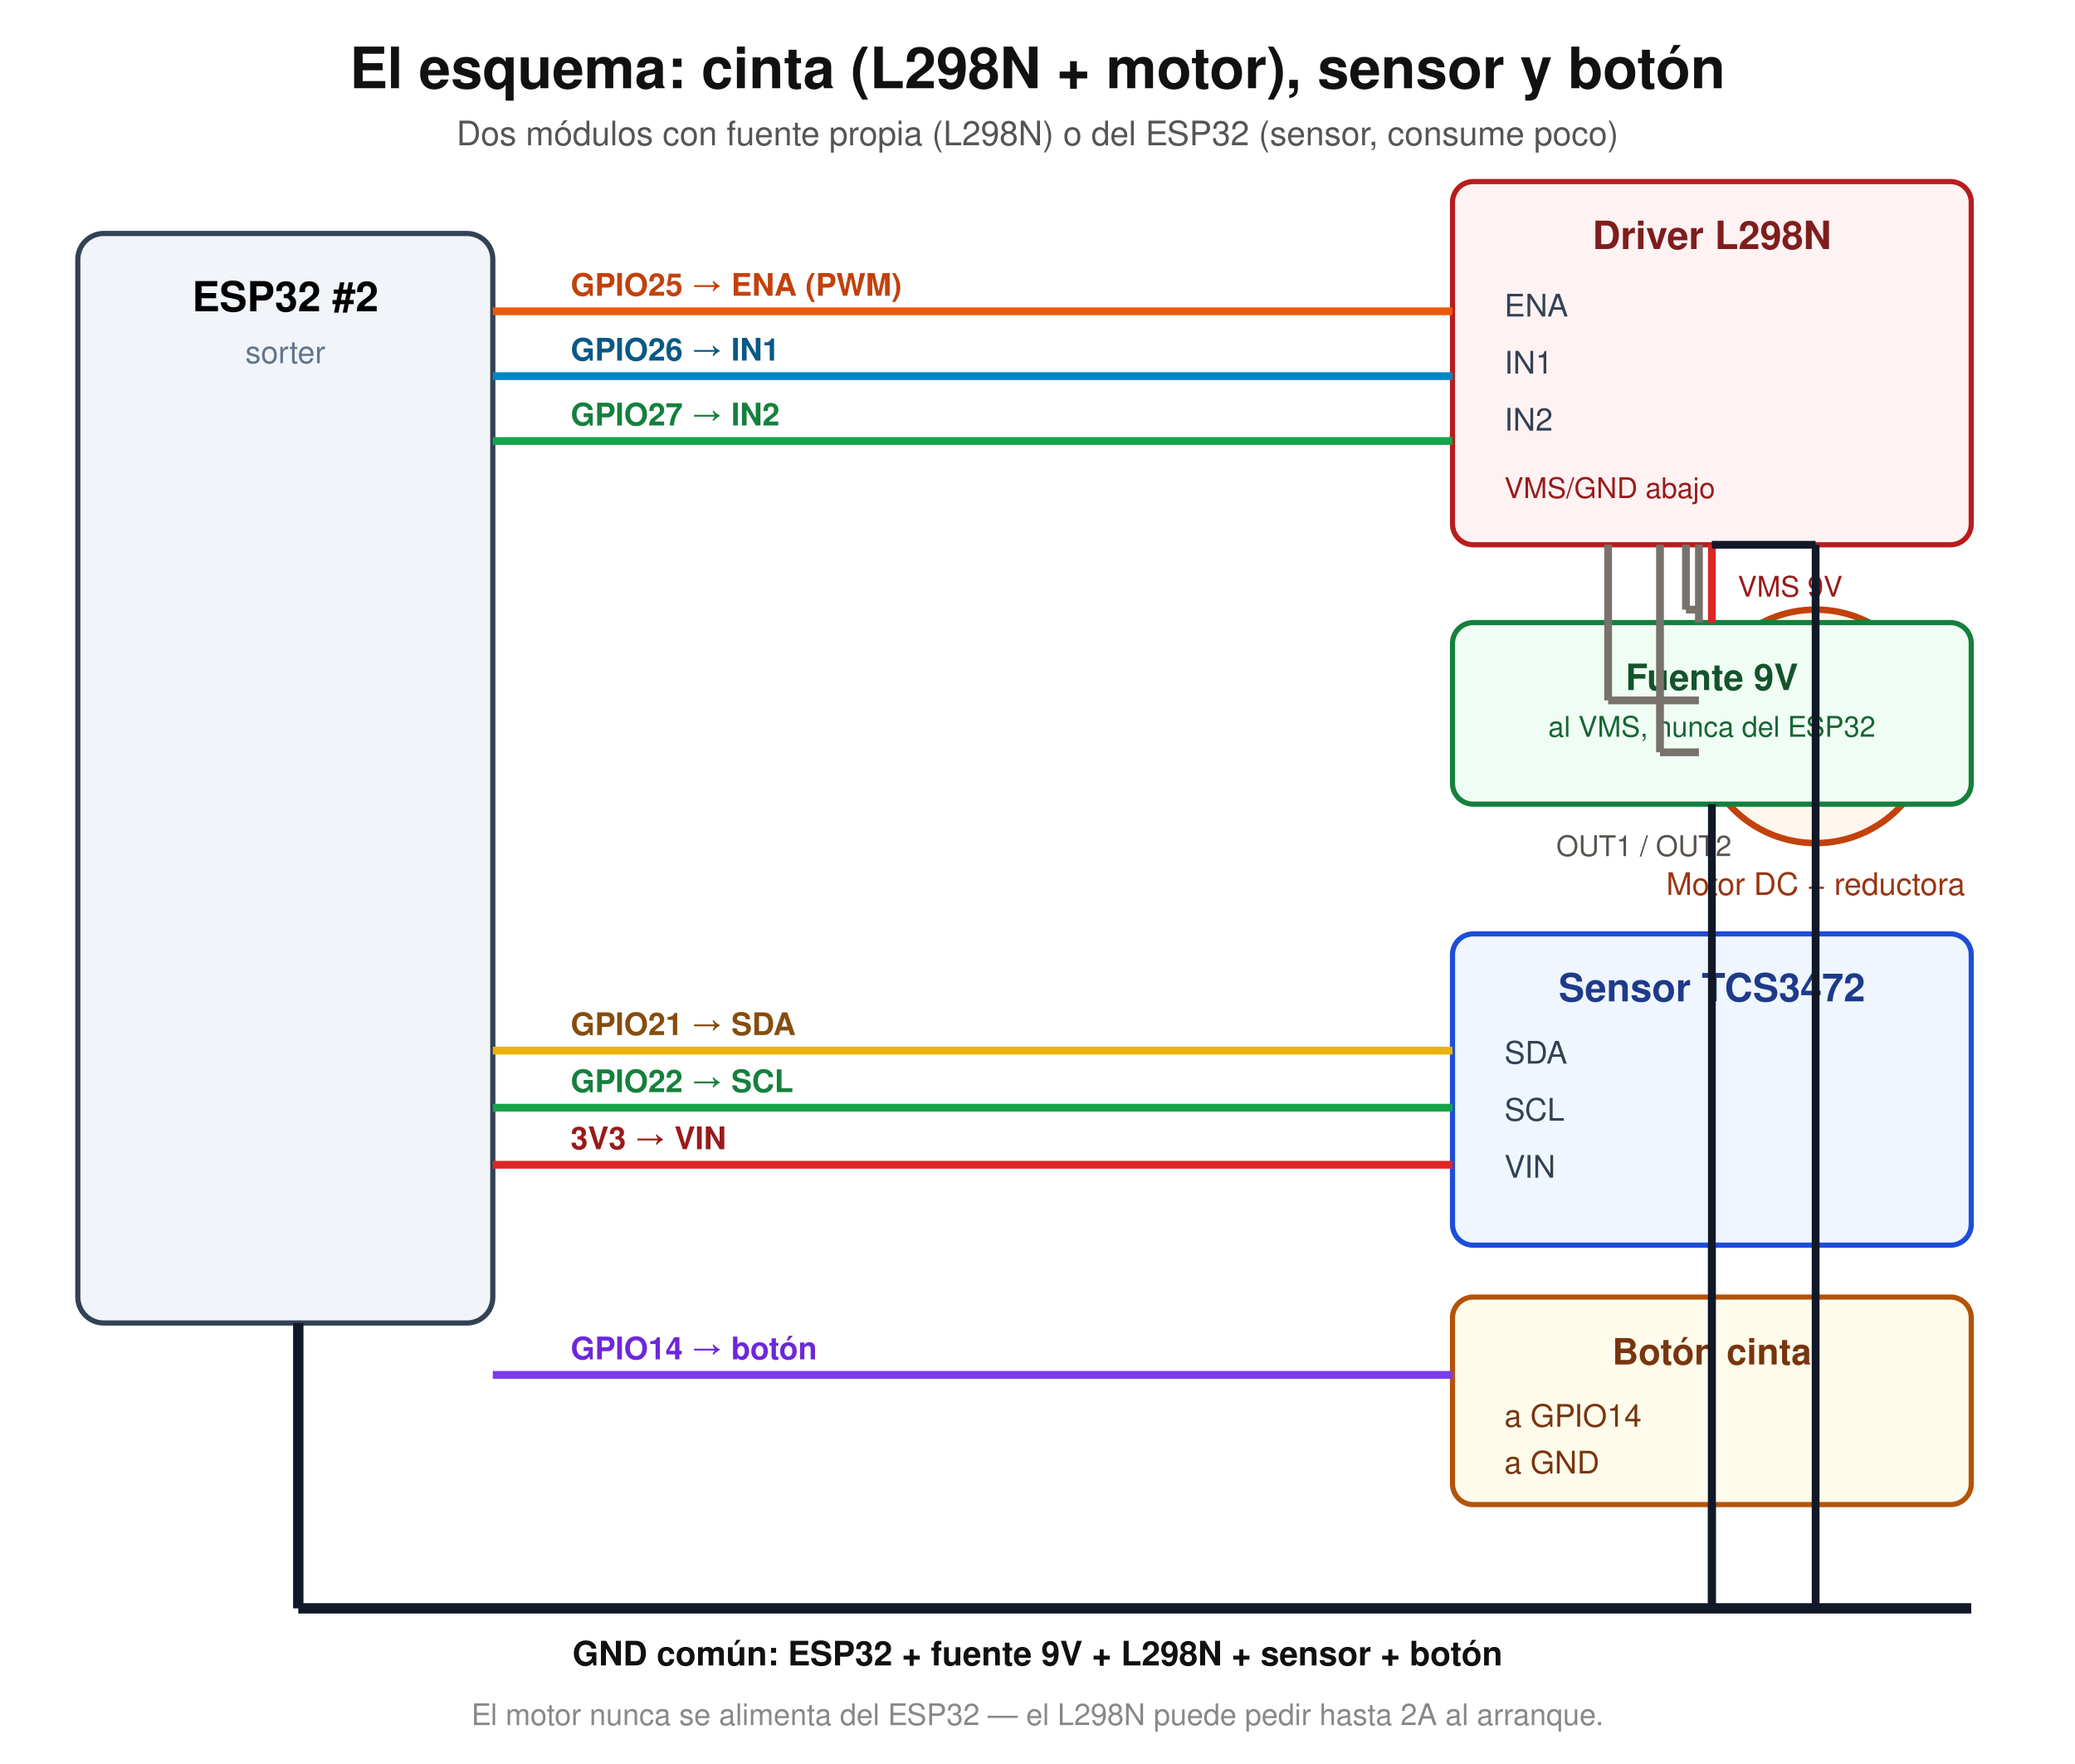
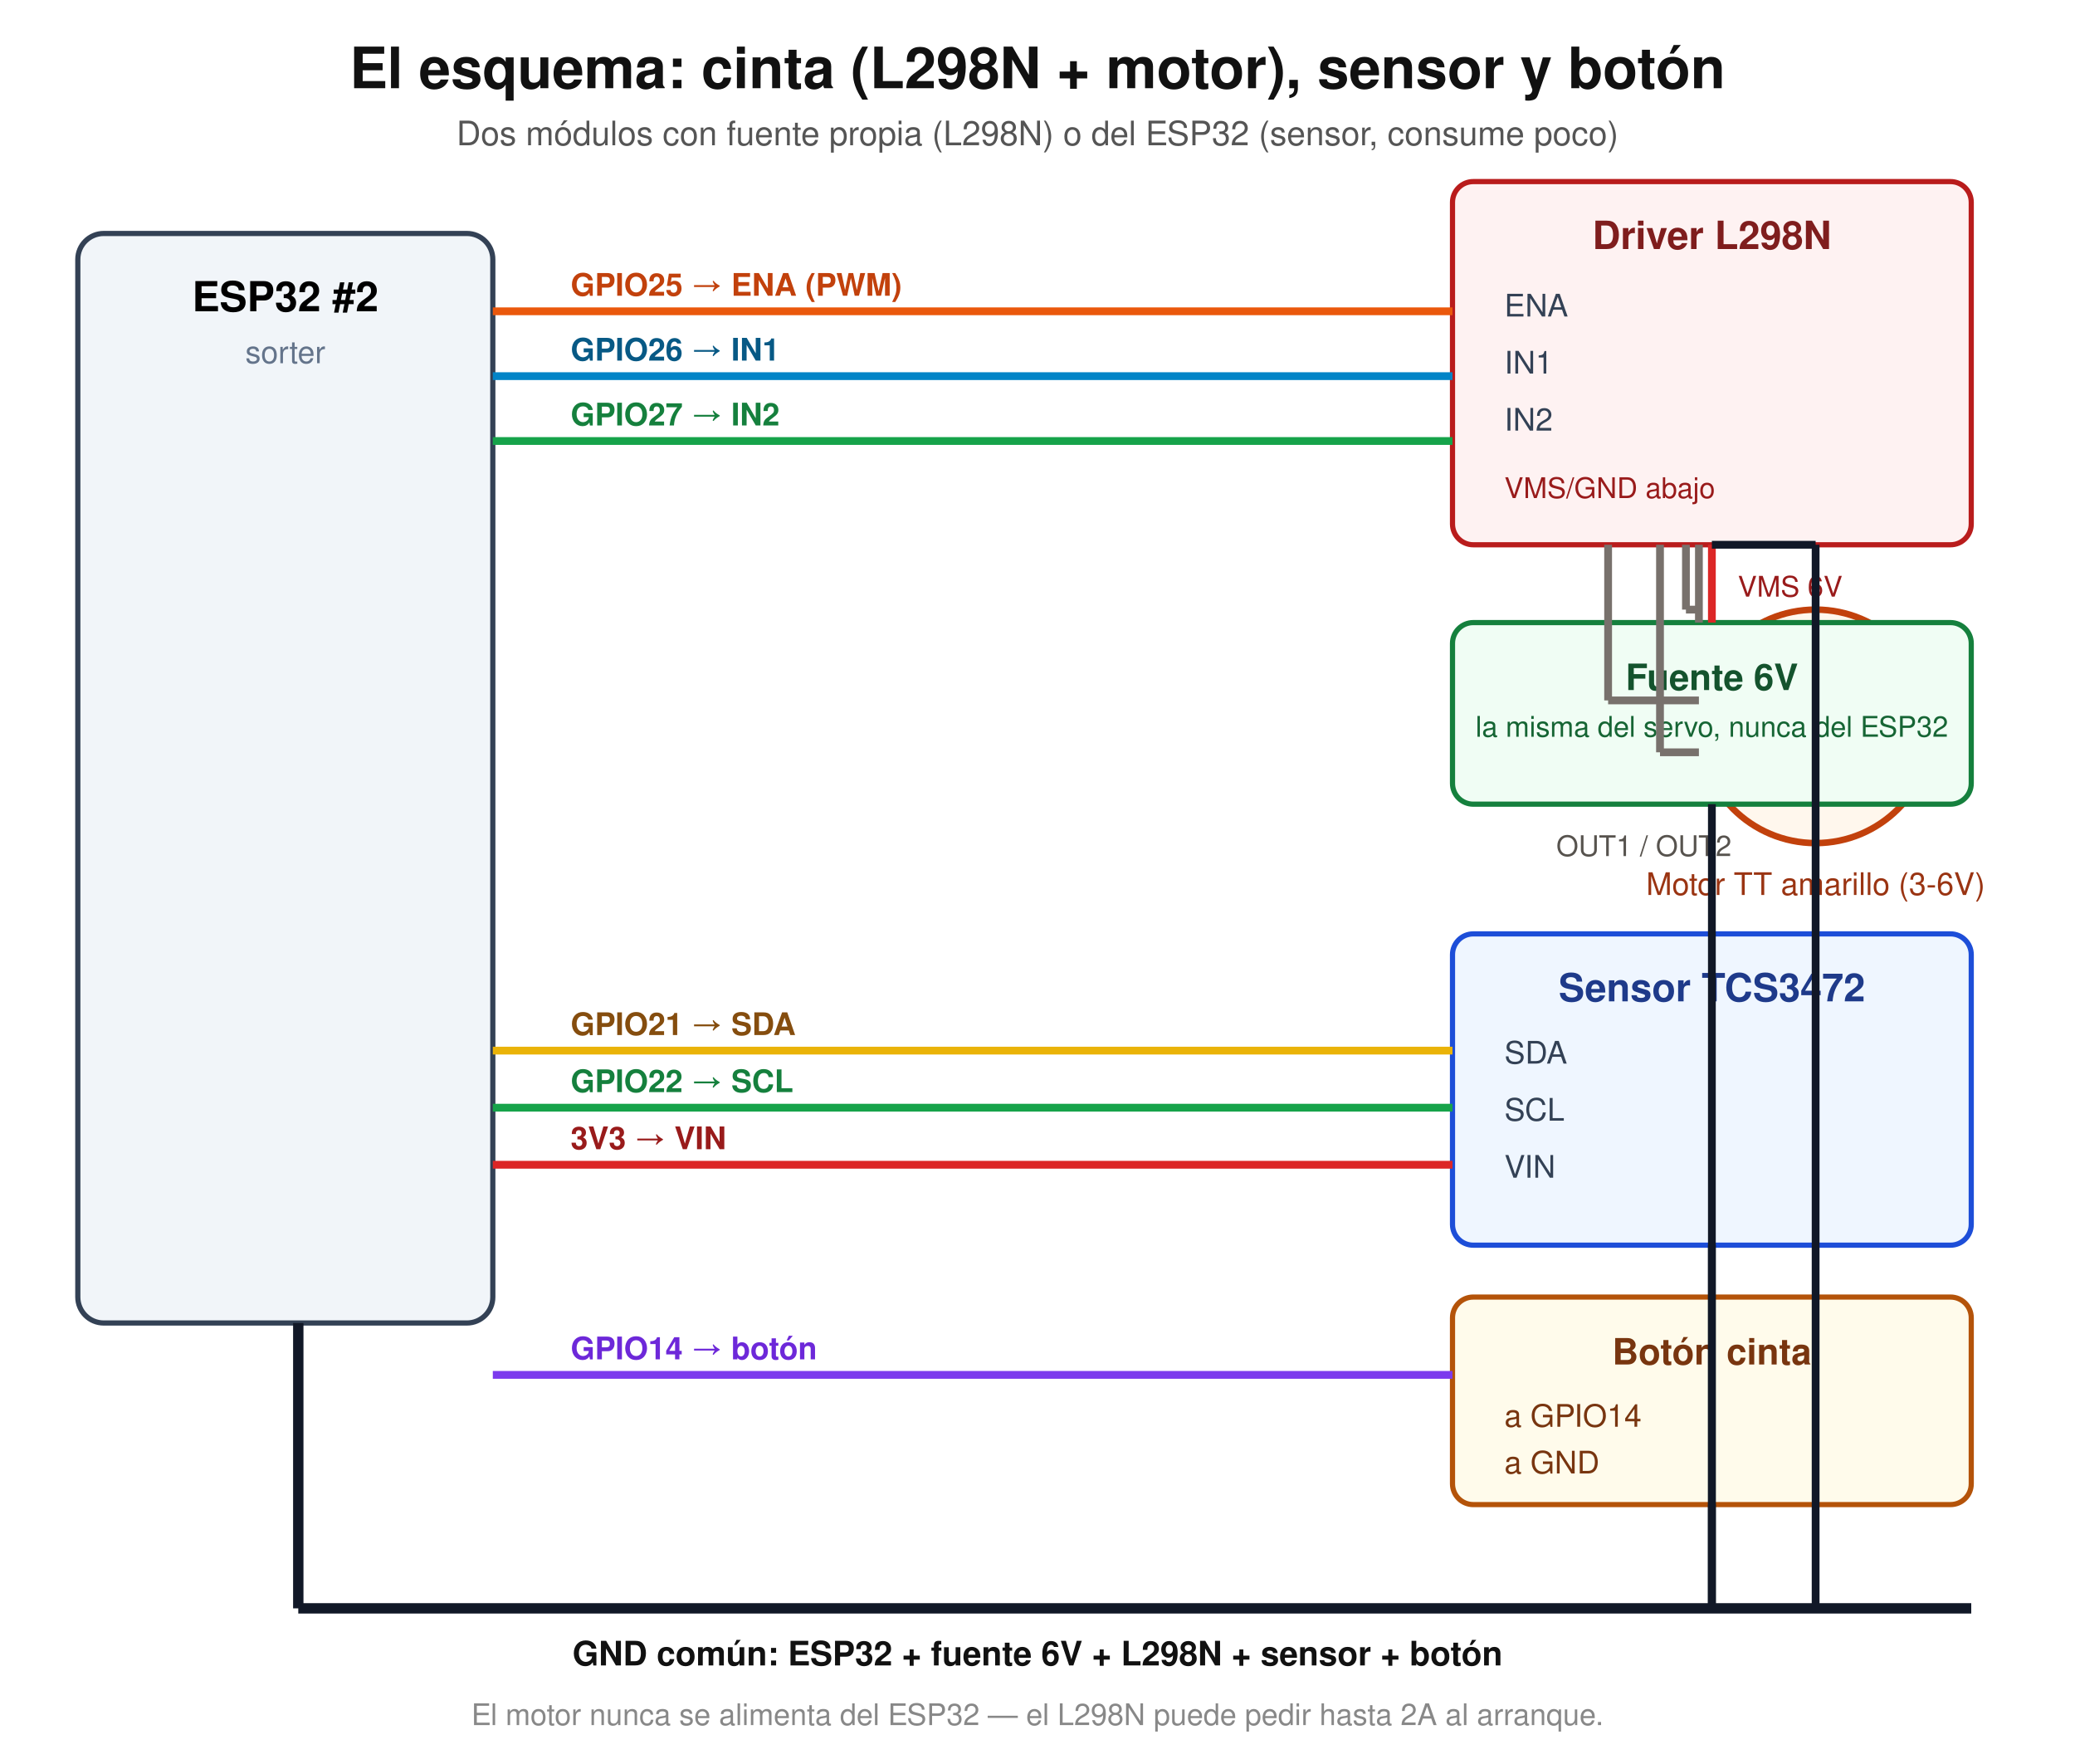
<svg xmlns="http://www.w3.org/2000/svg" viewBox="0 0 800 680" font-family="Segoe UI, Helvetica, Arial, sans-serif">
  <rect x="0" y="0" width="800" height="680" fill="#ffffff" />
  <text x="400" y="34" text-anchor="middle" font-size="22" font-weight="800" fill="#111">El esquema: cinta (L298N + motor), sensor y botón</text>
  <text x="400" y="56" text-anchor="middle" font-size="13" fill="#555">Dos módulos con fuente propia (L298N) o del ESP32 (sensor, consume poco)</text>
  <rect x="30" y="90" width="160" height="420" rx="10" fill="#f1f5f9" stroke="#334155" stroke-width="2" />
  <text x="110" y="120" text-anchor="middle" font-size="16" font-weight="800">ESP32 #2</text>
  <text x="110" y="140" text-anchor="middle" font-size="12" fill="#64748b">sorter</text>
  <rect x="560" y="70" width="200" height="140" rx="8" fill="#fef2f2" stroke="#b91c1c" stroke-width="2" />
  <text x="660" y="96" text-anchor="middle" font-size="15" font-weight="700" fill="#7f1d1d">Driver L298N</text>
  <text x="580" y="122" font-size="12" fill="#334155">ENA</text>
  <text x="580" y="144" font-size="12" fill="#334155">IN1</text>
  <text x="580" y="166" font-size="12" fill="#334155">IN2</text>
  <text x="580" y="192" font-size="11" fill="#991b1b">VMS/GND abajo</text>
  <circle cx="700" cy="280" r="45" fill="#fff7ed" stroke="#c2410c" stroke-width="2.5" />
  <text x="700" y="286" text-anchor="middle" font-size="14" font-weight="800" fill="#c2410c">M</text>
-   <text x="700" y="345" text-anchor="middle" font-size="12" fill="#9a3412">Motor DC + reductora</text>
+   <text x="700" y="345" text-anchor="middle" font-size="12" fill="#9a3412">Motor TT amarillo (3-6V)</text>
  <rect x="560" y="240" width="200" height="70" rx="8" fill="#f0fdf4" stroke="#15803d" stroke-width="2" />
-   <text x="660" y="266" text-anchor="middle" font-size="14" font-weight="700" fill="#14532d">Fuente 9V</text>
-   <text x="660" y="284" text-anchor="middle" font-size="11" fill="#166534">al VMS, nunca del ESP32</text>
+   <text x="660" y="266" text-anchor="middle" font-size="14" font-weight="700" fill="#14532d">Fuente 6V</text>
+   <text x="660" y="284" text-anchor="middle" font-size="11" fill="#166534">la misma del servo, nunca del ESP32</text>
  <rect x="560" y="360" width="200" height="120" rx="8" fill="#eff6ff" stroke="#1d4ed8" stroke-width="2" />
  <text x="660" y="386" text-anchor="middle" font-size="15" font-weight="700" fill="#1e3a8a">Sensor TCS3472</text>
  <text x="580" y="410" font-size="12" fill="#334155">SDA</text>
  <text x="580" y="432" font-size="12" fill="#334155">SCL</text>
  <text x="580" y="454" font-size="12" fill="#334155">VIN</text>
  <rect x="560" y="500" width="200" height="80" rx="8" fill="#fffbeb" stroke="#b45309" stroke-width="2" />
  <text x="660" y="526" text-anchor="middle" font-size="14" font-weight="700" fill="#78350f">Botón cinta</text>
  <text x="580" y="550" font-size="12" fill="#78350f">a GPIO14</text>
  <text x="580" y="568" font-size="12" fill="#78350f">a GND</text>
  <line x1="190" y1="120" x2="560" y2="120" stroke="#ea580c" stroke-width="3" />
  <text x="220" y="114" font-size="12" fill="#c2410c" font-weight="700">GPIO25 → ENA (PWM)</text>
  <line x1="190" y1="145" x2="560" y2="145" stroke="#0284c7" stroke-width="3" />
  <text x="220" y="139" font-size="12" fill="#075985" font-weight="700">GPIO26 → IN1</text>
  <line x1="190" y1="170" x2="560" y2="170" stroke="#16a34a" stroke-width="3" />
  <text x="220" y="164" font-size="12" fill="#15803d" font-weight="700">GPIO27 → IN2</text>
  <line x1="660" y1="240" x2="660" y2="210" stroke="#dc2626" stroke-width="3" />
-   <text x="670" y="230" font-size="11" fill="#991b1b">VMS 9V</text>
+   <text x="670" y="230" font-size="11" fill="#991b1b">VMS 6V</text>
  <line x1="655" y1="210" x2="655" y2="240" stroke="#78716c" stroke-width="3" />
  <line x1="655" y1="240" x2="655" y2="240" stroke="none" />
  <line x1="650" y1="210" x2="650" y2="235" stroke="#78716c" stroke-width="3" />
  <line x1="650" y1="235" x2="655" y2="235" stroke="#78716c" stroke-width="3" />
  <line x1="760" y1="200" x2="800" y2="200" stroke="none" />
  <line x1="620" y1="210" x2="620" y2="270" stroke="#78716c" stroke-width="3" />
  <line x1="620" y1="270" x2="655" y2="270" stroke="#78716c" stroke-width="3" />
  <line x1="640" y1="210" x2="640" y2="290" stroke="#78716c" stroke-width="3" />
  <line x1="640" y1="290" x2="655" y2="290" stroke="#78716c" stroke-width="3" />
  <text x="600" y="330" font-size="11" fill="#57534e">OUT1 / OUT2</text>
  <line x1="190" y1="405" x2="560" y2="405" stroke="#eab308" stroke-width="3" />
  <text x="220" y="399" font-size="12" fill="#854d0e" font-weight="700">GPIO21 → SDA</text>
  <line x1="190" y1="427" x2="560" y2="427" stroke="#16a34a" stroke-width="3" />
  <text x="220" y="421" font-size="12" fill="#15803d" font-weight="700">GPIO22 → SCL</text>
  <line x1="190" y1="449" x2="560" y2="449" stroke="#dc2626" stroke-width="3" />
  <text x="220" y="443" font-size="12" fill="#991b1b" font-weight="700">3V3 → VIN</text>
  <line x1="190" y1="530" x2="560" y2="530" stroke="#7c3aed" stroke-width="3" />
  <text x="220" y="524" font-size="12" fill="#6d28d9" font-weight="700">GPIO14 → botón</text>
  <line x1="115" y1="510" x2="115" y2="620" stroke="#111827" stroke-width="4" />
  <line x1="115" y1="620" x2="760" y2="620" stroke="#111827" stroke-width="4" />
  <line x1="660" y1="310" x2="660" y2="620" stroke="#111827" stroke-width="3" />
  <line x1="660" y1="480" x2="660" y2="620" stroke="#111827" stroke-width="3" />
  <line x1="660" y1="580" x2="660" y2="620" stroke="#111827" stroke-width="3" />
  <line x1="660" y1="210" x2="700" y2="210" stroke="#111827" stroke-width="3" />
  <line x1="700" y1="210" x2="700" y2="620" stroke="#111827" stroke-width="3" />
-   <text x="400" y="642" text-anchor="middle" font-size="13" font-weight="800" fill="#111">GND común: ESP32 + fuente 9V + L298N + sensor + botón</text>
+   <text x="400" y="642" text-anchor="middle" font-size="13" font-weight="800" fill="#111">GND común: ESP32 + fuente 6V + L298N + sensor + botón</text>
  <text x="400" y="665" text-anchor="middle" font-size="11.5" fill="#888">El motor nunca se alimenta del ESP32 — el L298N puede pedir hasta 2A al arranque.</text>
</svg>
